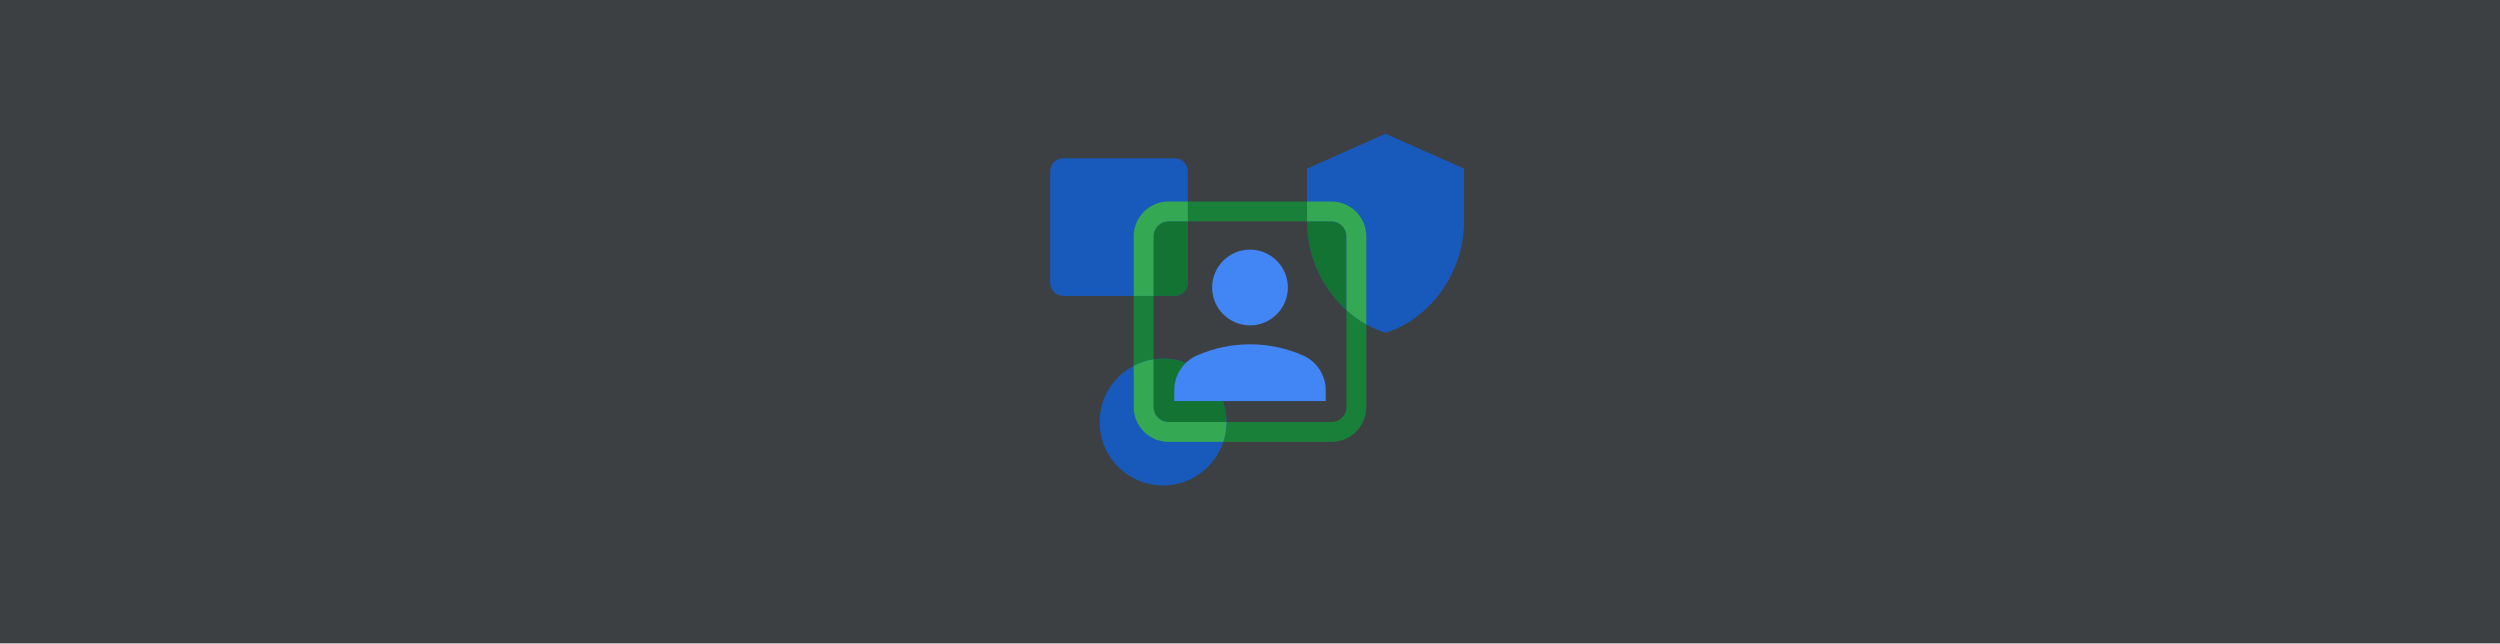
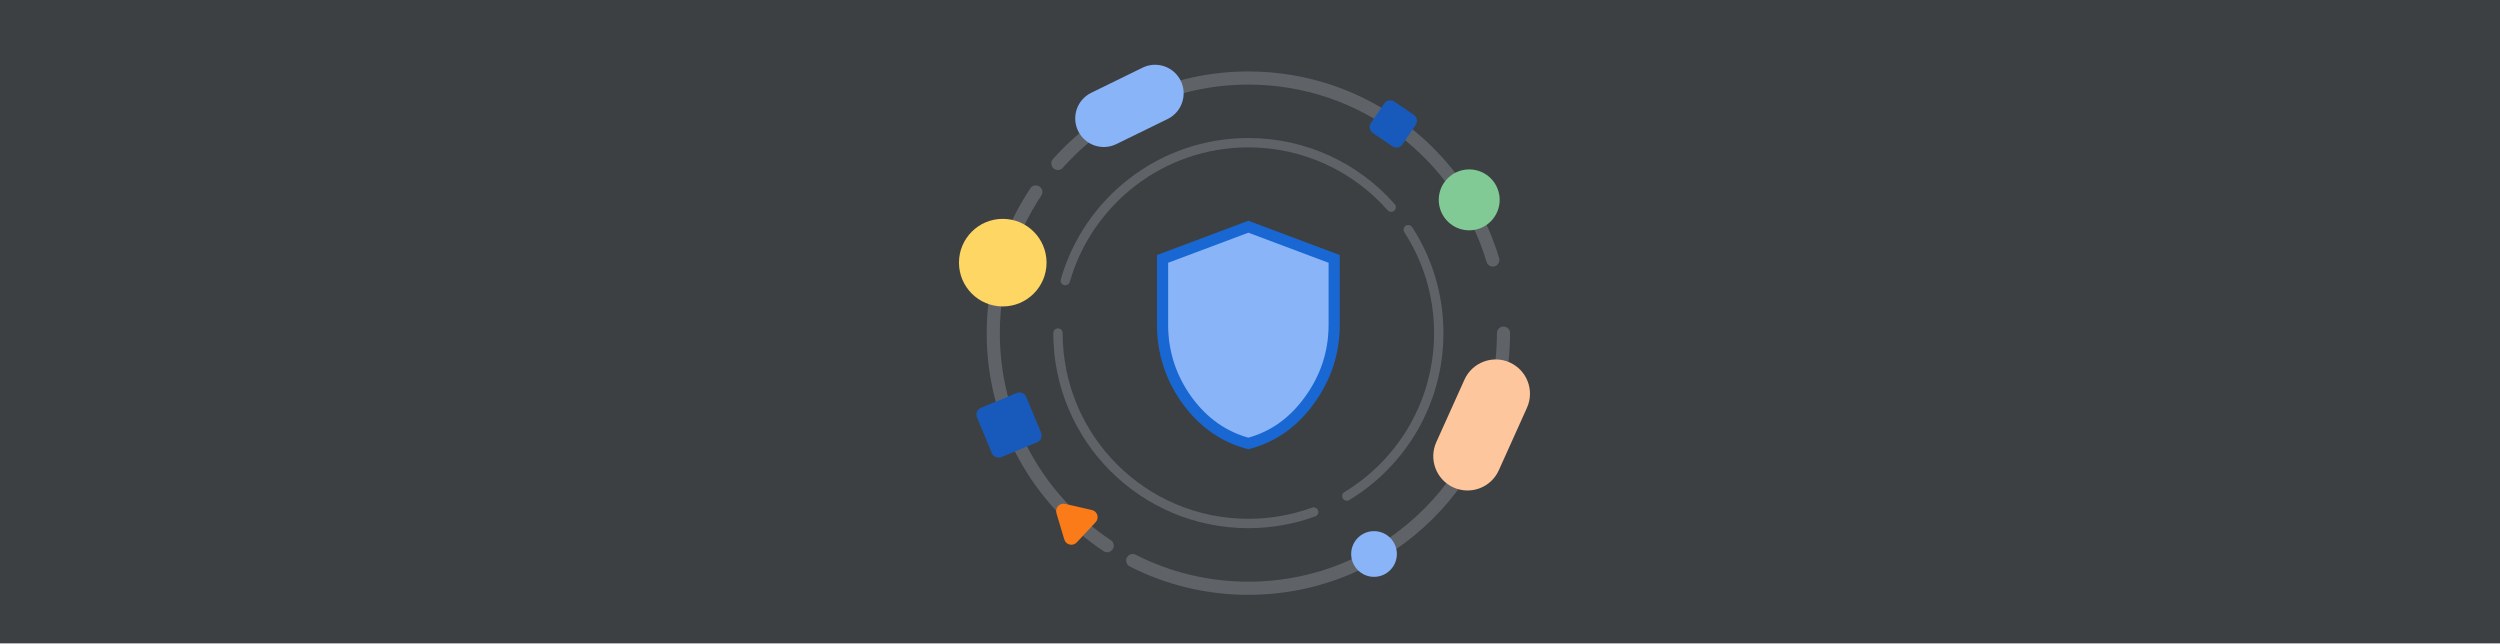
<svg xmlns="http://www.w3.org/2000/svg" width="680" height="175" viewBox="0 0 680 175" fill="none">
  <path fill="#3C4043" d="M0 0h680v175H0z" />
-   <path d="M371.637 110.708V64.292a9.492 9.492 0 0 0-9.484-9.484h-44.306a9.494 9.494 0 0 0-9.485 9.484v46.416a9.493 9.493 0 0 0 9.485 9.484h44.306a9.496 9.496 0 0 0 9.484-9.484Zm-9.484-50.497a4.084 4.084 0 0 1 4.081 4.081v46.416a4.08 4.08 0 0 1-1.197 2.884 4.08 4.08 0 0 1-2.884 1.197h-44.306a4.082 4.082 0 0 1-4.081-4.081V64.292a4.085 4.085 0 0 1 4.081-4.081h44.306Z" fill="#188038" />
-   <path d="M319.488 43.044h-30.24a3.603 3.603 0 0 0-3.602 3.603v30.24a3.603 3.603 0 0 0 3.602 3.602h30.24a3.603 3.603 0 0 0 3.603-3.603v-30.24a3.603 3.603 0 0 0-3.603-3.602ZM316.348 132.044c9.53 0 17.255-7.725 17.255-17.255 0-9.529-7.725-17.255-17.255-17.255s-17.255 7.726-17.255 17.255c0 9.53 7.725 17.255 17.255 17.255ZM376.863 36.384l21.356 9.488v14.339c0 13.79-9.092 26.511-21.356 30.294-12.264-3.783-21.355-16.505-21.355-30.294V45.872l21.355-9.488Z" fill="#185ABC" />
-   <path d="M340 88.498c5.688 0 10.299-4.611 10.299-10.3 0-5.688-4.611-10.3-10.299-10.3s-10.3 4.612-10.3 10.3c0 5.689 4.612 10.3 10.3 10.3Z" fill="#4285F4" />
-   <path d="M319.488 80.489a3.604 3.604 0 0 0 3.603-3.603V60.211h-5.244a4.085 4.085 0 0 0-4.081 4.081V80.49h5.722ZM366.234 84.362v-20.07a4.085 4.085 0 0 0-4.081-4.081h-6.645c0 9.365 4.194 18.236 10.726 24.15ZM316.348 97.534c-.864 0-1.727.064-2.582.193v12.981a4.08 4.08 0 0 0 1.197 2.884 4.08 4.08 0 0 0 2.884 1.197h15.756a17.254 17.254 0 0 0-17.255-17.255Z" fill="#137333" />
-   <path d="M313.766 110.708V97.727c-1.887.283-3.713.879-5.404 1.764v11.217a9.496 9.496 0 0 0 9.485 9.484h14.892c.574-1.743.865-3.567.864-5.403h-15.756a4.082 4.082 0 0 1-4.081-4.081ZM313.766 80.489V64.292a4.085 4.085 0 0 1 4.081-4.081h5.244v-5.403h-5.244a9.494 9.494 0 0 0-9.484 9.484V80.49h5.403ZM362.153 54.808h-6.645v5.403h6.645a4.088 4.088 0 0 1 4.081 4.081v20.07a29.589 29.589 0 0 0 5.403 3.895V64.292a9.492 9.492 0 0 0-9.484-9.484Z" fill="#34A853" />
-   <path d="M360.599 106.162a10.354 10.354 0 0 0-6.283-9.527 35.797 35.797 0 0 0-28.632 0 10.352 10.352 0 0 0-6.283 9.527v2.935h41.198v-2.935Z" fill="#4285F4" />
+   <path d="M408.947 90.613c0 38.324-31.068 69.392-69.392 69.392-11.324 0-22.015-2.712-31.458-7.523m97.957-81.762c-8.552-28.63-35.088-49.5-66.499-49.5-20.6 0-39.104 8.977-51.813 23.232m-5.997 7.764c-7.318 10.995-11.583 24.198-11.583 38.397 0 24.126 12.312 45.376 30.996 57.81" stroke="#5F6368" stroke-width="3.573" stroke-linecap="round" />
+   <path d="M287.769 90.602c0 28.6 23.185 51.785 51.786 51.785a51.685 51.685 0 0 0 17.758-3.125m-67.548-62.946c6.201-21.653 26.145-37.5 49.79-37.5 15.467 0 29.35 6.78 38.839 17.532M366.34 134.93c14.985-9.074 25-25.532 25-44.33 0-10.368-3.047-20.025-8.295-28.124" stroke="#5F6368" stroke-width="2.542" stroke-linecap="round" />
+   <path d="M356.114 108.947c-4.386 6.043-9.898 9.909-16.559 11.674-6.662-1.765-12.2-5.631-16.637-11.675-4.475-6.217-6.701-13.078-6.701-20.623V70.422l23.338-8.752 23.338 8.752v17.9c0 7.545-2.251 14.405-6.778 20.623l-.001.002Z" fill="#8AB4F8" stroke="#1967D2" stroke-width="3.038" />
+   <circle r="11.911" transform="matrix(1 0 0 -1 272.751 71.44)" fill="#FDD663" />
+   <rect width="31.071" height="15.536" rx="7.768" transform="scale(-1 1) rotate(26.08 -191.246 -678.472)" fill="#8AB4F8" />
+   <rect width="14.5" height="14.5" rx="2" transform="scale(-1 1) rotate(22.513 -405.826 -646.272)" fill="#185ABC" />
+   <rect width="10.357" height="10.357" rx="2" transform="scale(-1 1) rotate(55.732 -213.885 -343.856)" fill="#185ABC" />
+   <circle r="8.286" transform="matrix(-1 0 0 1 399.626 54.364)" fill="#81C995" />
+   <circle r="6.214" transform="matrix(-1 0 0 1 373.733 150.686)" fill="#8AB4F8" />
+   <path d="M410.661 98.594a9.322 9.322 0 0 0-12.328 4.67l-7.657 16.998c-2.115 4.693-.024 10.212 4.67 12.327a9.32 9.32 0 0 0 12.327-4.67l7.658-16.998c2.114-4.693.023-10.213-4.67-12.327Z" fill="#FDC69C" />
+   <path d="M287.35 139.58c-.437-1.468.87-2.863 2.363-2.521l7.29 1.667c1.504.345 2.069 2.191 1.013 3.318l-5.153 5.498c-1.055 1.127-2.935.683-3.376-.796l-2.137-7.166Z" fill="#FA7B17" />
</svg>
